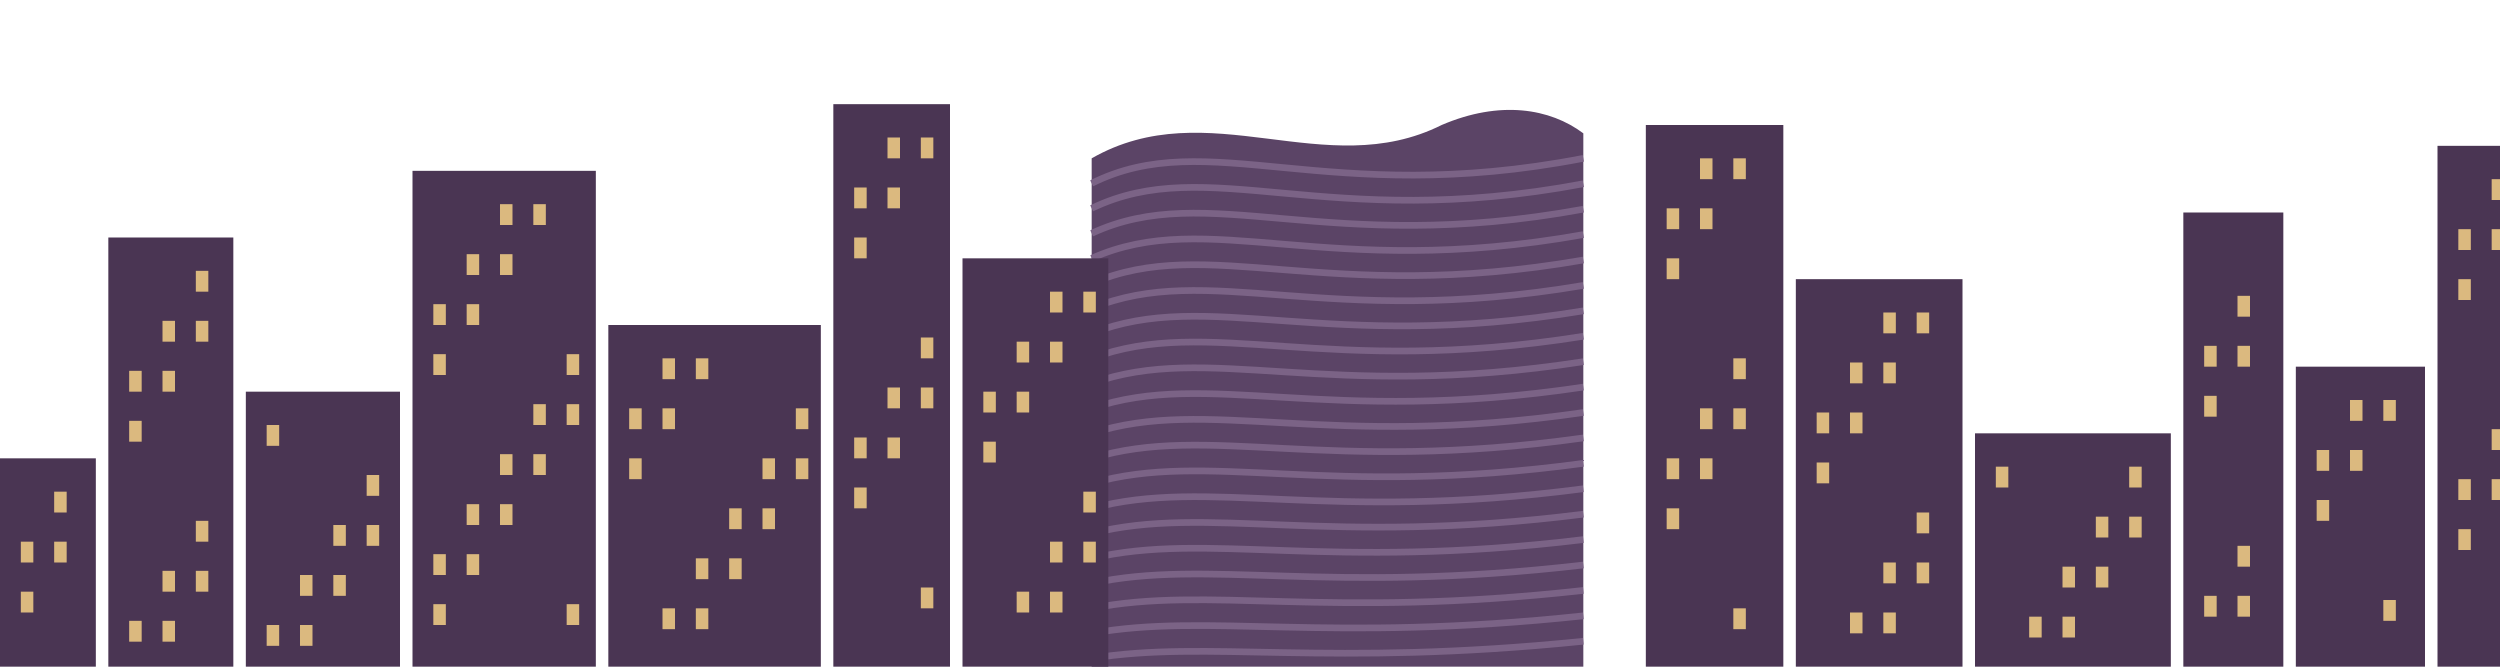
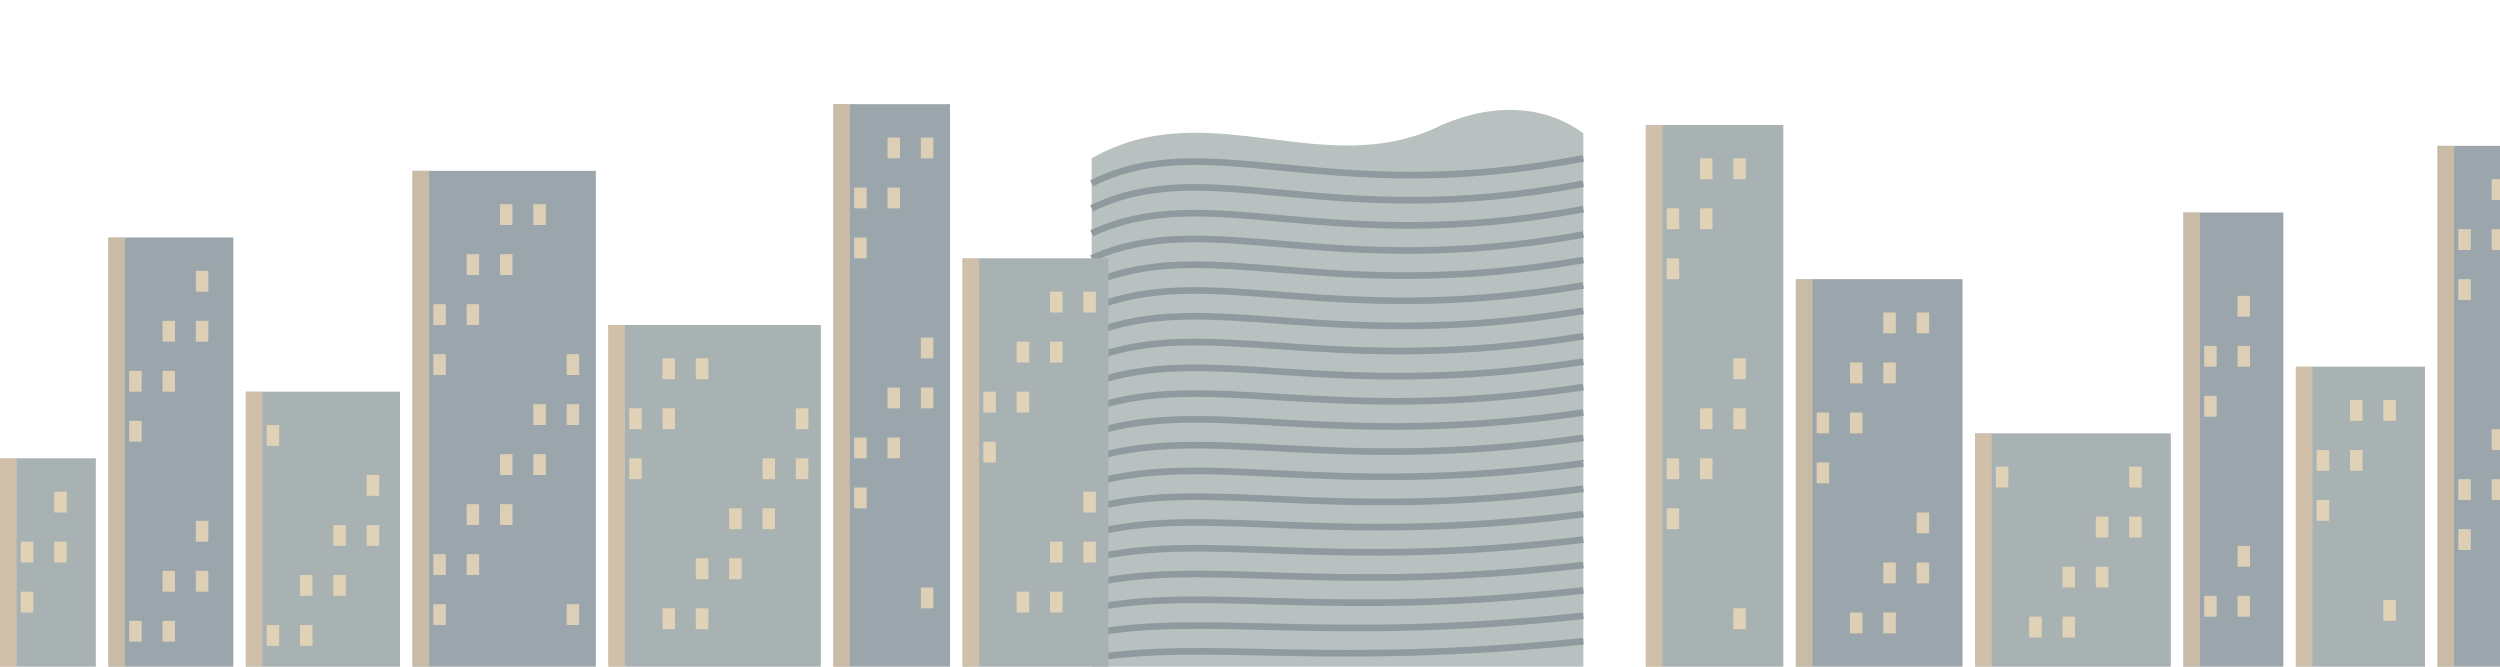
<svg xmlns="http://www.w3.org/2000/svg" viewBox="0 0 600 160" width="600" height="160">
-   <path d="M262 160 V38 C290 22 318 44 346 30 C360 24 372 26 380 32 V160Z" fill="#5b4466" />
-   <path d="M262 44 C290 30 318 50 380 38" stroke="#7b6386" stroke-width="1.6" fill="none" />
-   <path d="M262 50 C290 36.5 318 55.8 380 44.1" stroke="#7b6386" stroke-width="1.6" fill="none" />
-   <path d="M262 56 C290 43 318 61.6 380 50.2" stroke="#7b6386" stroke-width="1.6" fill="none" />
-   <path d="M262 62 C290 49.5 318 67.4 380 56.3" stroke="#7b6386" stroke-width="1.6" fill="none" />
-   <path d="M262 68 C290 56 318 73.2 380 62.4" stroke="#7b6386" stroke-width="1.6" fill="none" />
-   <path d="M262 74 C290 62.5 318 79 380 68.5" stroke="#7b6386" stroke-width="1.6" fill="none" />
-   <path d="M262 80 C290 69 318 84.8 380 74.6" stroke="#7b6386" stroke-width="1.6" fill="none" />
-   <path d="M262 86 C290 75.5 318 90.6 380 80.7" stroke="#7b6386" stroke-width="1.6" fill="none" />
-   <path d="M262 92 C290 82 318 96.4 380 86.8" stroke="#7b6386" stroke-width="1.6" fill="none" />
-   <path d="M262 98 C290 88.5 318 102.2 380 92.9" stroke="#7b6386" stroke-width="1.6" fill="none" />
-   <path d="M262 104 C290 95 318 108 380 99" stroke="#7b6386" stroke-width="1.6" fill="none" />
-   <path d="M262 110 C290 101.5 318 113.8 380 105.1" stroke="#7b6386" stroke-width="1.6" fill="none" />
-   <path d="M262 116 C290 108 318 119.6 380 111.2" stroke="#7b6386" stroke-width="1.6" fill="none" />
-   <path d="M262 122 C290 114.5 318 125.4 380 117.3" stroke="#7b6386" stroke-width="1.6" fill="none" />
-   <path d="M262 128 C290 121 318 131.2 380 123.4" stroke="#7b6386" stroke-width="1.6" fill="none" />
-   <path d="M262 134 C290 127.5 318 137 380 129.5" stroke="#7b6386" stroke-width="1.6" fill="none" />
-   <path d="M262 140 C290 134 318 142.8 380 135.6" stroke="#7b6386" stroke-width="1.6" fill="none" />
-   <path d="M262 146 C290 140.5 318 148.6 380 141.7" stroke="#7b6386" stroke-width="1.6" fill="none" />
-   <path d="M262 152 C290 147 318 154.4 380 147.8" stroke="#7b6386" stroke-width="1.6" fill="none" />
-   <path d="M262 158 C290 153.5 318 160.2 380 153.9" stroke="#7b6386" stroke-width="1.6" fill="none" />
-   <rect x="0" y="110" width="23" height="50" fill="#4a3553" />
-   <rect x="13" y="118" width="3" height="5" fill="#ffd98a" opacity=".8" />
-   <rect x="5" y="130" width="3" height="5" fill="#ffd98a" opacity=".8" />
-   <rect x="13" y="130" width="3" height="5" fill="#ffd98a" opacity=".8" />
-   <rect x="5" y="142" width="3" height="5" fill="#ffd98a" opacity=".8" />
-   <rect x="26" y="57" width="30" height="103" fill="#4a3553" />
-   <rect x="47" y="65" width="3" height="5" fill="#ffd98a" opacity=".8" />
-   <rect x="39" y="77" width="3" height="5" fill="#ffd98a" opacity=".8" />
-   <rect x="47" y="77" width="3" height="5" fill="#ffd98a" opacity=".8" />
-   <rect x="31" y="89" width="3" height="5" fill="#ffd98a" opacity=".8" />
-   <rect x="39" y="89" width="3" height="5" fill="#ffd98a" opacity=".8" />
-   <rect x="31" y="101" width="3" height="5" fill="#ffd98a" opacity=".8" />
-   <rect x="47" y="125" width="3" height="5" fill="#ffd98a" opacity=".8" />
-   <rect x="39" y="137" width="3" height="5" fill="#ffd98a" opacity=".8" />
-   <rect x="47" y="137" width="3" height="5" fill="#ffd98a" opacity=".8" />
-   <rect x="31" y="149" width="3" height="5" fill="#ffd98a" opacity=".8" />
-   <rect x="39" y="149" width="3" height="5" fill="#ffd98a" opacity=".8" />
-   <rect x="59" y="94" width="37" height="66" fill="#4a3553" />
-   <rect x="64" y="102" width="3" height="5" fill="#ffd98a" opacity=".8" />
-   <rect x="88" y="114" width="3" height="5" fill="#ffd98a" opacity=".8" />
-   <rect x="80" y="126" width="3" height="5" fill="#ffd98a" opacity=".8" />
-   <rect x="88" y="126" width="3" height="5" fill="#ffd98a" opacity=".8" />
-   <rect x="72" y="138" width="3" height="5" fill="#ffd98a" opacity=".8" />
-   <rect x="80" y="138" width="3" height="5" fill="#ffd98a" opacity=".8" />
-   <rect x="64" y="150" width="3" height="5" fill="#ffd98a" opacity=".8" />
-   <rect x="72" y="150" width="3" height="5" fill="#ffd98a" opacity=".8" />
-   <rect x="99" y="41" width="44" height="119" fill="#4a3553" />
-   <rect x="120" y="49" width="3" height="5" fill="#ffd98a" opacity=".8" />
-   <rect x="128" y="49" width="3" height="5" fill="#ffd98a" opacity=".8" />
-   <rect x="112" y="61" width="3" height="5" fill="#ffd98a" opacity=".8" />
-   <rect x="120" y="61" width="3" height="5" fill="#ffd98a" opacity=".8" />
-   <rect x="104" y="73" width="3" height="5" fill="#ffd98a" opacity=".8" />
-   <rect x="112" y="73" width="3" height="5" fill="#ffd98a" opacity=".8" />
-   <rect x="104" y="85" width="3" height="5" fill="#ffd98a" opacity=".8" />
-   <rect x="136" y="85" width="3" height="5" fill="#ffd98a" opacity=".8" />
-   <rect x="128" y="97" width="3" height="5" fill="#ffd98a" opacity=".8" />
-   <rect x="136" y="97" width="3" height="5" fill="#ffd98a" opacity=".8" />
-   <rect x="120" y="109" width="3" height="5" fill="#ffd98a" opacity=".8" />
-   <rect x="128" y="109" width="3" height="5" fill="#ffd98a" opacity=".8" />
-   <rect x="112" y="121" width="3" height="5" fill="#ffd98a" opacity=".8" />
-   <rect x="120" y="121" width="3" height="5" fill="#ffd98a" opacity=".8" />
-   <rect x="104" y="133" width="3" height="5" fill="#ffd98a" opacity=".8" />
-   <rect x="112" y="133" width="3" height="5" fill="#ffd98a" opacity=".8" />
-   <rect x="104" y="145" width="3" height="5" fill="#ffd98a" opacity=".8" />
-   <rect x="136" y="145" width="3" height="5" fill="#ffd98a" opacity=".8" />
-   <rect x="146" y="78" width="51" height="82" fill="#4a3553" />
-   <rect x="159" y="86" width="3" height="5" fill="#ffd98a" opacity=".8" />
-   <rect x="167" y="86" width="3" height="5" fill="#ffd98a" opacity=".8" />
-   <rect x="151" y="98" width="3" height="5" fill="#ffd98a" opacity=".8" />
-   <rect x="159" y="98" width="3" height="5" fill="#ffd98a" opacity=".8" />
-   <rect x="191" y="98" width="3" height="5" fill="#ffd98a" opacity=".8" />
-   <rect x="151" y="110" width="3" height="5" fill="#ffd98a" opacity=".8" />
-   <rect x="183" y="110" width="3" height="5" fill="#ffd98a" opacity=".8" />
-   <rect x="191" y="110" width="3" height="5" fill="#ffd98a" opacity=".8" />
-   <rect x="175" y="122" width="3" height="5" fill="#ffd98a" opacity=".8" />
-   <rect x="183" y="122" width="3" height="5" fill="#ffd98a" opacity=".8" />
-   <rect x="167" y="134" width="3" height="5" fill="#ffd98a" opacity=".8" />
-   <rect x="175" y="134" width="3" height="5" fill="#ffd98a" opacity=".8" />
-   <rect x="159" y="146" width="3" height="5" fill="#ffd98a" opacity=".8" />
-   <rect x="167" y="146" width="3" height="5" fill="#ffd98a" opacity=".8" />
-   <rect x="200" y="25" width="28" height="135" fill="#4a3553" />
-   <rect x="213" y="33" width="3" height="5" fill="#ffd98a" opacity=".8" />
-   <rect x="221" y="33" width="3" height="5" fill="#ffd98a" opacity=".8" />
-   <rect x="205" y="45" width="3" height="5" fill="#ffd98a" opacity=".8" />
-   <rect x="213" y="45" width="3" height="5" fill="#ffd98a" opacity=".8" />
-   <rect x="205" y="57" width="3" height="5" fill="#ffd98a" opacity=".8" />
-   <rect x="221" y="81" width="3" height="5" fill="#ffd98a" opacity=".8" />
-   <rect x="213" y="93" width="3" height="5" fill="#ffd98a" opacity=".8" />
-   <rect x="221" y="93" width="3" height="5" fill="#ffd98a" opacity=".8" />
-   <rect x="205" y="105" width="3" height="5" fill="#ffd98a" opacity=".8" />
-   <rect x="213" y="105" width="3" height="5" fill="#ffd98a" opacity=".8" />
-   <rect x="205" y="117" width="3" height="5" fill="#ffd98a" opacity=".8" />
-   <rect x="221" y="141" width="3" height="5" fill="#ffd98a" opacity=".8" />
-   <rect x="231" y="62" width="35" height="98" fill="#4a3553" />
-   <rect x="252" y="70" width="3" height="5" fill="#ffd98a" opacity=".8" />
-   <rect x="260" y="70" width="3" height="5" fill="#ffd98a" opacity=".8" />
-   <rect x="244" y="82" width="3" height="5" fill="#ffd98a" opacity=".8" />
-   <rect x="252" y="82" width="3" height="5" fill="#ffd98a" opacity=".8" />
-   <rect x="236" y="94" width="3" height="5" fill="#ffd98a" opacity=".8" />
-   <rect x="244" y="94" width="3" height="5" fill="#ffd98a" opacity=".8" />
-   <rect x="236" y="106" width="3" height="5" fill="#ffd98a" opacity=".8" />
-   <rect x="260" y="118" width="3" height="5" fill="#ffd98a" opacity=".8" />
-   <rect x="252" y="130" width="3" height="5" fill="#ffd98a" opacity=".8" />
-   <rect x="260" y="130" width="3" height="5" fill="#ffd98a" opacity=".8" />
-   <rect x="244" y="142" width="3" height="5" fill="#ffd98a" opacity=".8" />
-   <rect x="252" y="142" width="3" height="5" fill="#ffd98a" opacity=".8" />
-   <rect x="395" y="30" width="33" height="130" fill="#4a3553" />
-   <rect x="408" y="38" width="3" height="5" fill="#ffd98a" opacity=".8" />
-   <rect x="416" y="38" width="3" height="5" fill="#ffd98a" opacity=".8" />
-   <rect x="400" y="50" width="3" height="5" fill="#ffd98a" opacity=".8" />
-   <rect x="408" y="50" width="3" height="5" fill="#ffd98a" opacity=".8" />
-   <rect x="400" y="62" width="3" height="5" fill="#ffd98a" opacity=".8" />
-   <rect x="416" y="86" width="3" height="5" fill="#ffd98a" opacity=".8" />
-   <rect x="408" y="98" width="3" height="5" fill="#ffd98a" opacity=".8" />
-   <rect x="416" y="98" width="3" height="5" fill="#ffd98a" opacity=".8" />
-   <rect x="400" y="110" width="3" height="5" fill="#ffd98a" opacity=".8" />
-   <rect x="408" y="110" width="3" height="5" fill="#ffd98a" opacity=".8" />
-   <rect x="400" y="122" width="3" height="5" fill="#ffd98a" opacity=".8" />
-   <rect x="416" y="146" width="3" height="5" fill="#ffd98a" opacity=".8" />
-   <rect x="431" y="67" width="40" height="93" fill="#4a3553" />
-   <rect x="452" y="75" width="3" height="5" fill="#ffd98a" opacity=".8" />
-   <rect x="460" y="75" width="3" height="5" fill="#ffd98a" opacity=".8" />
-   <rect x="444" y="87" width="3" height="5" fill="#ffd98a" opacity=".8" />
-   <rect x="452" y="87" width="3" height="5" fill="#ffd98a" opacity=".8" />
-   <rect x="436" y="99" width="3" height="5" fill="#ffd98a" opacity=".8" />
-   <rect x="444" y="99" width="3" height="5" fill="#ffd98a" opacity=".8" />
-   <rect x="436" y="111" width="3" height="5" fill="#ffd98a" opacity=".8" />
-   <rect x="460" y="123" width="3" height="5" fill="#ffd98a" opacity=".8" />
-   <rect x="452" y="135" width="3" height="5" fill="#ffd98a" opacity=".8" />
-   <rect x="460" y="135" width="3" height="5" fill="#ffd98a" opacity=".8" />
-   <rect x="444" y="147" width="3" height="5" fill="#ffd98a" opacity=".8" />
-   <rect x="452" y="147" width="3" height="5" fill="#ffd98a" opacity=".8" />
-   <rect x="474" y="104" width="47" height="56" fill="#4a3553" />
-   <rect x="479" y="112" width="3" height="5" fill="#ffd98a" opacity=".8" />
-   <rect x="511" y="112" width="3" height="5" fill="#ffd98a" opacity=".8" />
-   <rect x="503" y="124" width="3" height="5" fill="#ffd98a" opacity=".8" />
-   <rect x="511" y="124" width="3" height="5" fill="#ffd98a" opacity=".8" />
-   <rect x="495" y="136" width="3" height="5" fill="#ffd98a" opacity=".8" />
-   <rect x="503" y="136" width="3" height="5" fill="#ffd98a" opacity=".8" />
-   <rect x="487" y="148" width="3" height="5" fill="#ffd98a" opacity=".8" />
-   <rect x="495" y="148" width="3" height="5" fill="#ffd98a" opacity=".8" />
-   <rect x="524" y="51" width="24" height="109" fill="#4a3553" />
-   <rect x="537" y="71" width="3" height="5" fill="#ffd98a" opacity=".8" />
-   <rect x="529" y="83" width="3" height="5" fill="#ffd98a" opacity=".8" />
-   <rect x="537" y="83" width="3" height="5" fill="#ffd98a" opacity=".8" />
-   <rect x="529" y="95" width="3" height="5" fill="#ffd98a" opacity=".8" />
-   <rect x="537" y="131" width="3" height="5" fill="#ffd98a" opacity=".8" />
-   <rect x="529" y="143" width="3" height="5" fill="#ffd98a" opacity=".8" />
-   <rect x="537" y="143" width="3" height="5" fill="#ffd98a" opacity=".8" />
-   <rect x="551" y="88" width="31" height="72" fill="#4a3553" />
-   <rect x="564" y="96" width="3" height="5" fill="#ffd98a" opacity=".8" />
-   <rect x="572" y="96" width="3" height="5" fill="#ffd98a" opacity=".8" />
-   <rect x="556" y="108" width="3" height="5" fill="#ffd98a" opacity=".8" />
-   <rect x="564" y="108" width="3" height="5" fill="#ffd98a" opacity=".8" />
-   <rect x="556" y="120" width="3" height="5" fill="#ffd98a" opacity=".8" />
-   <rect x="572" y="144" width="3" height="5" fill="#ffd98a" opacity=".8" />
-   <rect x="585" y="35" width="38" height="125" fill="#4a3553" />
-   <rect x="598" y="43" width="3" height="5" fill="#ffd98a" opacity=".8" />
-   <rect x="606" y="43" width="3" height="5" fill="#ffd98a" opacity=".8" />
-   <rect x="590" y="55" width="3" height="5" fill="#ffd98a" opacity=".8" />
-   <rect x="598" y="55" width="3" height="5" fill="#ffd98a" opacity=".8" />
-   <rect x="590" y="67" width="3" height="5" fill="#ffd98a" opacity=".8" />
-   <rect x="614" y="79" width="3" height="5" fill="#ffd98a" opacity=".8" />
-   <rect x="606" y="91" width="3" height="5" fill="#ffd98a" opacity=".8" />
-   <rect x="614" y="91" width="3" height="5" fill="#ffd98a" opacity=".8" />
-   <rect x="598" y="103" width="3" height="5" fill="#ffd98a" opacity=".8" />
-   <rect x="606" y="103" width="3" height="5" fill="#ffd98a" opacity=".8" />
-   <rect x="590" y="115" width="3" height="5" fill="#ffd98a" opacity=".8" />
-   <rect x="598" y="115" width="3" height="5" fill="#ffd98a" opacity=".8" />
-   <rect x="590" y="127" width="3" height="5" fill="#ffd98a" opacity=".8" />
-   <rect x="614" y="139" width="3" height="5" fill="#ffd98a" opacity=".8" />
-   <rect x="606" y="151" width="3" height="5" fill="#ffd98a" opacity=".8" />
-   <rect x="614" y="151" width="3" height="5" fill="#ffd98a" opacity=".8" />
+   <path d="M262 160 V38 C290 22 318 44 346 30 C360 24 372 26 380 32 V160Z" fill="#b9c0c0" />
+   <path d="M262 44 C290 30 318 50 380 38" stroke="#8f9a9e" stroke-width="1.6" fill="none" />
+   <path d="M262 50 C290 36.5 318 55.8 380 44.1" stroke="#8f9a9e" stroke-width="1.6" fill="none" />
+   <path d="M262 56 C290 43 318 61.6 380 50.2" stroke="#8f9a9e" stroke-width="1.6" fill="none" />
+   <path d="M262 62 C290 49.5 318 67.4 380 56.3" stroke="#8f9a9e" stroke-width="1.6" fill="none" />
+   <path d="M262 68 C290 56 318 73.2 380 62.4" stroke="#8f9a9e" stroke-width="1.6" fill="none" />
+   <path d="M262 74 C290 62.5 318 79 380 68.5" stroke="#8f9a9e" stroke-width="1.6" fill="none" />
+   <path d="M262 80 C290 69 318 84.8 380 74.6" stroke="#8f9a9e" stroke-width="1.6" fill="none" />
+   <path d="M262 86 C290 75.5 318 90.6 380 80.7" stroke="#8f9a9e" stroke-width="1.6" fill="none" />
+   <path d="M262 92 C290 82 318 96.4 380 86.8" stroke="#8f9a9e" stroke-width="1.6" fill="none" />
+   <path d="M262 98 C290 88.5 318 102.2 380 92.9" stroke="#8f9a9e" stroke-width="1.6" fill="none" />
+   <path d="M262 104 C290 95 318 108 380 99" stroke="#8f9a9e" stroke-width="1.6" fill="none" />
+   <path d="M262 110 C290 101.5 318 113.8 380 105.1" stroke="#8f9a9e" stroke-width="1.6" fill="none" />
+   <path d="M262 116 C290 108 318 119.6 380 111.2" stroke="#8f9a9e" stroke-width="1.6" fill="none" />
+   <path d="M262 122 C290 114.5 318 125.4 380 117.3" stroke="#8f9a9e" stroke-width="1.6" fill="none" />
+   <path d="M262 128 C290 121 318 131.2 380 123.4" stroke="#8f9a9e" stroke-width="1.6" fill="none" />
+   <path d="M262 134 C290 127.5 318 137 380 129.5" stroke="#8f9a9e" stroke-width="1.6" fill="none" />
+   <path d="M262 140 C290 134 318 142.8 380 135.6" stroke="#8f9a9e" stroke-width="1.6" fill="none" />
+   <path d="M262 146 C290 140.5 318 148.6 380 141.7" stroke="#8f9a9e" stroke-width="1.6" fill="none" />
+   <path d="M262 152 C290 147 318 154.4 380 147.8" stroke="#8f9a9e" stroke-width="1.6" fill="none" />
+   <path d="M262 158 C290 153.5 318 160.2 380 153.9" stroke="#8f9a9e" stroke-width="1.6" fill="none" />
+   <rect x="0" y="110" width="23" height="50" fill="#a9b2b3" />
+   <rect x="0" y="110" width="4" height="50" fill="#e9c9a4" opacity=".6" />
+   <rect x="13" y="118" width="3" height="5" fill="#f3dcb8" opacity=".75" />
+   <rect x="5" y="130" width="3" height="5" fill="#f3dcb8" opacity=".75" />
+   <rect x="13" y="130" width="3" height="5" fill="#f3dcb8" opacity=".75" />
+   <rect x="5" y="142" width="3" height="5" fill="#f3dcb8" opacity=".75" />
+   <rect x="26" y="57" width="30" height="103" fill="#9aa6ab" />
+   <rect x="26" y="57" width="4" height="103" fill="#e9c9a4" opacity=".6" />
+   <rect x="47" y="65" width="3" height="5" fill="#f3dcb8" opacity=".75" />
+   <rect x="39" y="77" width="3" height="5" fill="#f3dcb8" opacity=".75" />
+   <rect x="47" y="77" width="3" height="5" fill="#f3dcb8" opacity=".75" />
+   <rect x="31" y="89" width="3" height="5" fill="#f3dcb8" opacity=".75" />
+   <rect x="39" y="89" width="3" height="5" fill="#f3dcb8" opacity=".75" />
+   <rect x="31" y="101" width="3" height="5" fill="#f3dcb8" opacity=".75" />
+   <rect x="47" y="125" width="3" height="5" fill="#f3dcb8" opacity=".75" />
+   <rect x="39" y="137" width="3" height="5" fill="#f3dcb8" opacity=".75" />
+   <rect x="47" y="137" width="3" height="5" fill="#f3dcb8" opacity=".75" />
+   <rect x="31" y="149" width="3" height="5" fill="#f3dcb8" opacity=".75" />
+   <rect x="39" y="149" width="3" height="5" fill="#f3dcb8" opacity=".75" />
+   <rect x="59" y="94" width="37" height="66" fill="#a9b2b3" />
+   <rect x="59" y="94" width="4" height="66" fill="#e9c9a4" opacity=".6" />
+   <rect x="64" y="102" width="3" height="5" fill="#f3dcb8" opacity=".75" />
+   <rect x="88" y="114" width="3" height="5" fill="#f3dcb8" opacity=".75" />
+   <rect x="80" y="126" width="3" height="5" fill="#f3dcb8" opacity=".75" />
+   <rect x="88" y="126" width="3" height="5" fill="#f3dcb8" opacity=".75" />
+   <rect x="72" y="138" width="3" height="5" fill="#f3dcb8" opacity=".75" />
+   <rect x="80" y="138" width="3" height="5" fill="#f3dcb8" opacity=".75" />
+   <rect x="64" y="150" width="3" height="5" fill="#f3dcb8" opacity=".75" />
+   <rect x="72" y="150" width="3" height="5" fill="#f3dcb8" opacity=".75" />
+   <rect x="99" y="41" width="44" height="119" fill="#9aa6ab" />
+   <rect x="99" y="41" width="4" height="119" fill="#e9c9a4" opacity=".6" />
+   <rect x="120" y="49" width="3" height="5" fill="#f3dcb8" opacity=".75" />
+   <rect x="128" y="49" width="3" height="5" fill="#f3dcb8" opacity=".75" />
+   <rect x="112" y="61" width="3" height="5" fill="#f3dcb8" opacity=".75" />
+   <rect x="120" y="61" width="3" height="5" fill="#f3dcb8" opacity=".75" />
+   <rect x="104" y="73" width="3" height="5" fill="#f3dcb8" opacity=".75" />
+   <rect x="112" y="73" width="3" height="5" fill="#f3dcb8" opacity=".75" />
+   <rect x="104" y="85" width="3" height="5" fill="#f3dcb8" opacity=".75" />
+   <rect x="136" y="85" width="3" height="5" fill="#f3dcb8" opacity=".75" />
+   <rect x="128" y="97" width="3" height="5" fill="#f3dcb8" opacity=".75" />
+   <rect x="136" y="97" width="3" height="5" fill="#f3dcb8" opacity=".75" />
+   <rect x="120" y="109" width="3" height="5" fill="#f3dcb8" opacity=".75" />
+   <rect x="128" y="109" width="3" height="5" fill="#f3dcb8" opacity=".75" />
+   <rect x="112" y="121" width="3" height="5" fill="#f3dcb8" opacity=".75" />
+   <rect x="120" y="121" width="3" height="5" fill="#f3dcb8" opacity=".75" />
+   <rect x="104" y="133" width="3" height="5" fill="#f3dcb8" opacity=".75" />
+   <rect x="112" y="133" width="3" height="5" fill="#f3dcb8" opacity=".75" />
+   <rect x="104" y="145" width="3" height="5" fill="#f3dcb8" opacity=".75" />
+   <rect x="136" y="145" width="3" height="5" fill="#f3dcb8" opacity=".75" />
+   <rect x="146" y="78" width="51" height="82" fill="#a9b2b3" />
+   <rect x="146" y="78" width="4" height="82" fill="#e9c9a4" opacity=".6" />
+   <rect x="159" y="86" width="3" height="5" fill="#f3dcb8" opacity=".75" />
+   <rect x="167" y="86" width="3" height="5" fill="#f3dcb8" opacity=".75" />
+   <rect x="151" y="98" width="3" height="5" fill="#f3dcb8" opacity=".75" />
+   <rect x="159" y="98" width="3" height="5" fill="#f3dcb8" opacity=".75" />
+   <rect x="191" y="98" width="3" height="5" fill="#f3dcb8" opacity=".75" />
+   <rect x="151" y="110" width="3" height="5" fill="#f3dcb8" opacity=".75" />
+   <rect x="183" y="110" width="3" height="5" fill="#f3dcb8" opacity=".75" />
+   <rect x="191" y="110" width="3" height="5" fill="#f3dcb8" opacity=".75" />
+   <rect x="175" y="122" width="3" height="5" fill="#f3dcb8" opacity=".75" />
+   <rect x="183" y="122" width="3" height="5" fill="#f3dcb8" opacity=".75" />
+   <rect x="167" y="134" width="3" height="5" fill="#f3dcb8" opacity=".75" />
+   <rect x="175" y="134" width="3" height="5" fill="#f3dcb8" opacity=".75" />
+   <rect x="159" y="146" width="3" height="5" fill="#f3dcb8" opacity=".75" />
+   <rect x="167" y="146" width="3" height="5" fill="#f3dcb8" opacity=".75" />
+   <rect x="200" y="25" width="28" height="135" fill="#9aa6ab" />
+   <rect x="200" y="25" width="4" height="135" fill="#e9c9a4" opacity=".6" />
+   <rect x="213" y="33" width="3" height="5" fill="#f3dcb8" opacity=".75" />
+   <rect x="221" y="33" width="3" height="5" fill="#f3dcb8" opacity=".75" />
+   <rect x="205" y="45" width="3" height="5" fill="#f3dcb8" opacity=".75" />
+   <rect x="213" y="45" width="3" height="5" fill="#f3dcb8" opacity=".75" />
+   <rect x="205" y="57" width="3" height="5" fill="#f3dcb8" opacity=".75" />
+   <rect x="221" y="81" width="3" height="5" fill="#f3dcb8" opacity=".75" />
+   <rect x="213" y="93" width="3" height="5" fill="#f3dcb8" opacity=".75" />
+   <rect x="221" y="93" width="3" height="5" fill="#f3dcb8" opacity=".75" />
+   <rect x="205" y="105" width="3" height="5" fill="#f3dcb8" opacity=".75" />
+   <rect x="213" y="105" width="3" height="5" fill="#f3dcb8" opacity=".75" />
+   <rect x="205" y="117" width="3" height="5" fill="#f3dcb8" opacity=".75" />
+   <rect x="221" y="141" width="3" height="5" fill="#f3dcb8" opacity=".75" />
+   <rect x="231" y="62" width="35" height="98" fill="#a9b2b3" />
+   <rect x="231" y="62" width="4" height="98" fill="#e9c9a4" opacity=".6" />
+   <rect x="252" y="70" width="3" height="5" fill="#f3dcb8" opacity=".75" />
+   <rect x="260" y="70" width="3" height="5" fill="#f3dcb8" opacity=".75" />
+   <rect x="244" y="82" width="3" height="5" fill="#f3dcb8" opacity=".75" />
+   <rect x="252" y="82" width="3" height="5" fill="#f3dcb8" opacity=".75" />
+   <rect x="236" y="94" width="3" height="5" fill="#f3dcb8" opacity=".75" />
+   <rect x="244" y="94" width="3" height="5" fill="#f3dcb8" opacity=".75" />
+   <rect x="236" y="106" width="3" height="5" fill="#f3dcb8" opacity=".75" />
+   <rect x="260" y="118" width="3" height="5" fill="#f3dcb8" opacity=".75" />
+   <rect x="252" y="130" width="3" height="5" fill="#f3dcb8" opacity=".75" />
+   <rect x="260" y="130" width="3" height="5" fill="#f3dcb8" opacity=".75" />
+   <rect x="244" y="142" width="3" height="5" fill="#f3dcb8" opacity=".75" />
+   <rect x="252" y="142" width="3" height="5" fill="#f3dcb8" opacity=".75" />
+   <rect x="395" y="30" width="33" height="130" fill="#a9b2b3" />
+   <rect x="395" y="30" width="4" height="130" fill="#e9c9a4" opacity=".6" />
+   <rect x="408" y="38" width="3" height="5" fill="#f3dcb8" opacity=".75" />
+   <rect x="416" y="38" width="3" height="5" fill="#f3dcb8" opacity=".75" />
+   <rect x="400" y="50" width="3" height="5" fill="#f3dcb8" opacity=".75" />
+   <rect x="408" y="50" width="3" height="5" fill="#f3dcb8" opacity=".75" />
+   <rect x="400" y="62" width="3" height="5" fill="#f3dcb8" opacity=".75" />
+   <rect x="416" y="86" width="3" height="5" fill="#f3dcb8" opacity=".75" />
+   <rect x="408" y="98" width="3" height="5" fill="#f3dcb8" opacity=".75" />
+   <rect x="416" y="98" width="3" height="5" fill="#f3dcb8" opacity=".75" />
+   <rect x="400" y="110" width="3" height="5" fill="#f3dcb8" opacity=".75" />
+   <rect x="408" y="110" width="3" height="5" fill="#f3dcb8" opacity=".75" />
+   <rect x="400" y="122" width="3" height="5" fill="#f3dcb8" opacity=".75" />
+   <rect x="416" y="146" width="3" height="5" fill="#f3dcb8" opacity=".75" />
+   <rect x="431" y="67" width="40" height="93" fill="#9aa6ab" />
+   <rect x="431" y="67" width="4" height="93" fill="#e9c9a4" opacity=".6" />
+   <rect x="452" y="75" width="3" height="5" fill="#f3dcb8" opacity=".75" />
+   <rect x="460" y="75" width="3" height="5" fill="#f3dcb8" opacity=".75" />
+   <rect x="444" y="87" width="3" height="5" fill="#f3dcb8" opacity=".75" />
+   <rect x="452" y="87" width="3" height="5" fill="#f3dcb8" opacity=".75" />
+   <rect x="436" y="99" width="3" height="5" fill="#f3dcb8" opacity=".75" />
+   <rect x="444" y="99" width="3" height="5" fill="#f3dcb8" opacity=".75" />
+   <rect x="436" y="111" width="3" height="5" fill="#f3dcb8" opacity=".75" />
+   <rect x="460" y="123" width="3" height="5" fill="#f3dcb8" opacity=".75" />
+   <rect x="452" y="135" width="3" height="5" fill="#f3dcb8" opacity=".75" />
+   <rect x="460" y="135" width="3" height="5" fill="#f3dcb8" opacity=".75" />
+   <rect x="444" y="147" width="3" height="5" fill="#f3dcb8" opacity=".75" />
+   <rect x="452" y="147" width="3" height="5" fill="#f3dcb8" opacity=".75" />
+   <rect x="474" y="104" width="47" height="56" fill="#a9b2b3" />
+   <rect x="474" y="104" width="4" height="56" fill="#e9c9a4" opacity=".6" />
+   <rect x="479" y="112" width="3" height="5" fill="#f3dcb8" opacity=".75" />
+   <rect x="511" y="112" width="3" height="5" fill="#f3dcb8" opacity=".75" />
+   <rect x="503" y="124" width="3" height="5" fill="#f3dcb8" opacity=".75" />
+   <rect x="511" y="124" width="3" height="5" fill="#f3dcb8" opacity=".75" />
+   <rect x="495" y="136" width="3" height="5" fill="#f3dcb8" opacity=".75" />
+   <rect x="503" y="136" width="3" height="5" fill="#f3dcb8" opacity=".75" />
+   <rect x="487" y="148" width="3" height="5" fill="#f3dcb8" opacity=".75" />
+   <rect x="495" y="148" width="3" height="5" fill="#f3dcb8" opacity=".75" />
+   <rect x="524" y="51" width="24" height="109" fill="#9aa6ab" />
+   <rect x="524" y="51" width="4" height="109" fill="#e9c9a4" opacity=".6" />
+   <rect x="537" y="71" width="3" height="5" fill="#f3dcb8" opacity=".75" />
+   <rect x="529" y="83" width="3" height="5" fill="#f3dcb8" opacity=".75" />
+   <rect x="537" y="83" width="3" height="5" fill="#f3dcb8" opacity=".75" />
+   <rect x="529" y="95" width="3" height="5" fill="#f3dcb8" opacity=".75" />
+   <rect x="537" y="131" width="3" height="5" fill="#f3dcb8" opacity=".75" />
+   <rect x="529" y="143" width="3" height="5" fill="#f3dcb8" opacity=".75" />
+   <rect x="537" y="143" width="3" height="5" fill="#f3dcb8" opacity=".75" />
+   <rect x="551" y="88" width="31" height="72" fill="#a9b2b3" />
+   <rect x="551" y="88" width="4" height="72" fill="#e9c9a4" opacity=".6" />
+   <rect x="564" y="96" width="3" height="5" fill="#f3dcb8" opacity=".75" />
+   <rect x="572" y="96" width="3" height="5" fill="#f3dcb8" opacity=".75" />
+   <rect x="556" y="108" width="3" height="5" fill="#f3dcb8" opacity=".75" />
+   <rect x="564" y="108" width="3" height="5" fill="#f3dcb8" opacity=".75" />
+   <rect x="556" y="120" width="3" height="5" fill="#f3dcb8" opacity=".75" />
+   <rect x="572" y="144" width="3" height="5" fill="#f3dcb8" opacity=".75" />
+   <rect x="585" y="35" width="38" height="125" fill="#9aa6ab" />
+   <rect x="585" y="35" width="4" height="125" fill="#e9c9a4" opacity=".6" />
+   <rect x="598" y="43" width="3" height="5" fill="#f3dcb8" opacity=".75" />
+   <rect x="606" y="43" width="3" height="5" fill="#f3dcb8" opacity=".75" />
+   <rect x="590" y="55" width="3" height="5" fill="#f3dcb8" opacity=".75" />
+   <rect x="598" y="55" width="3" height="5" fill="#f3dcb8" opacity=".75" />
+   <rect x="590" y="67" width="3" height="5" fill="#f3dcb8" opacity=".75" />
+   <rect x="614" y="79" width="3" height="5" fill="#f3dcb8" opacity=".75" />
+   <rect x="606" y="91" width="3" height="5" fill="#f3dcb8" opacity=".75" />
+   <rect x="614" y="91" width="3" height="5" fill="#f3dcb8" opacity=".75" />
+   <rect x="598" y="103" width="3" height="5" fill="#f3dcb8" opacity=".75" />
+   <rect x="606" y="103" width="3" height="5" fill="#f3dcb8" opacity=".75" />
+   <rect x="590" y="115" width="3" height="5" fill="#f3dcb8" opacity=".75" />
+   <rect x="598" y="115" width="3" height="5" fill="#f3dcb8" opacity=".75" />
+   <rect x="590" y="127" width="3" height="5" fill="#f3dcb8" opacity=".75" />
+   <rect x="614" y="139" width="3" height="5" fill="#f3dcb8" opacity=".75" />
+   <rect x="606" y="151" width="3" height="5" fill="#f3dcb8" opacity=".75" />
+   <rect x="614" y="151" width="3" height="5" fill="#f3dcb8" opacity=".75" />
</svg>
